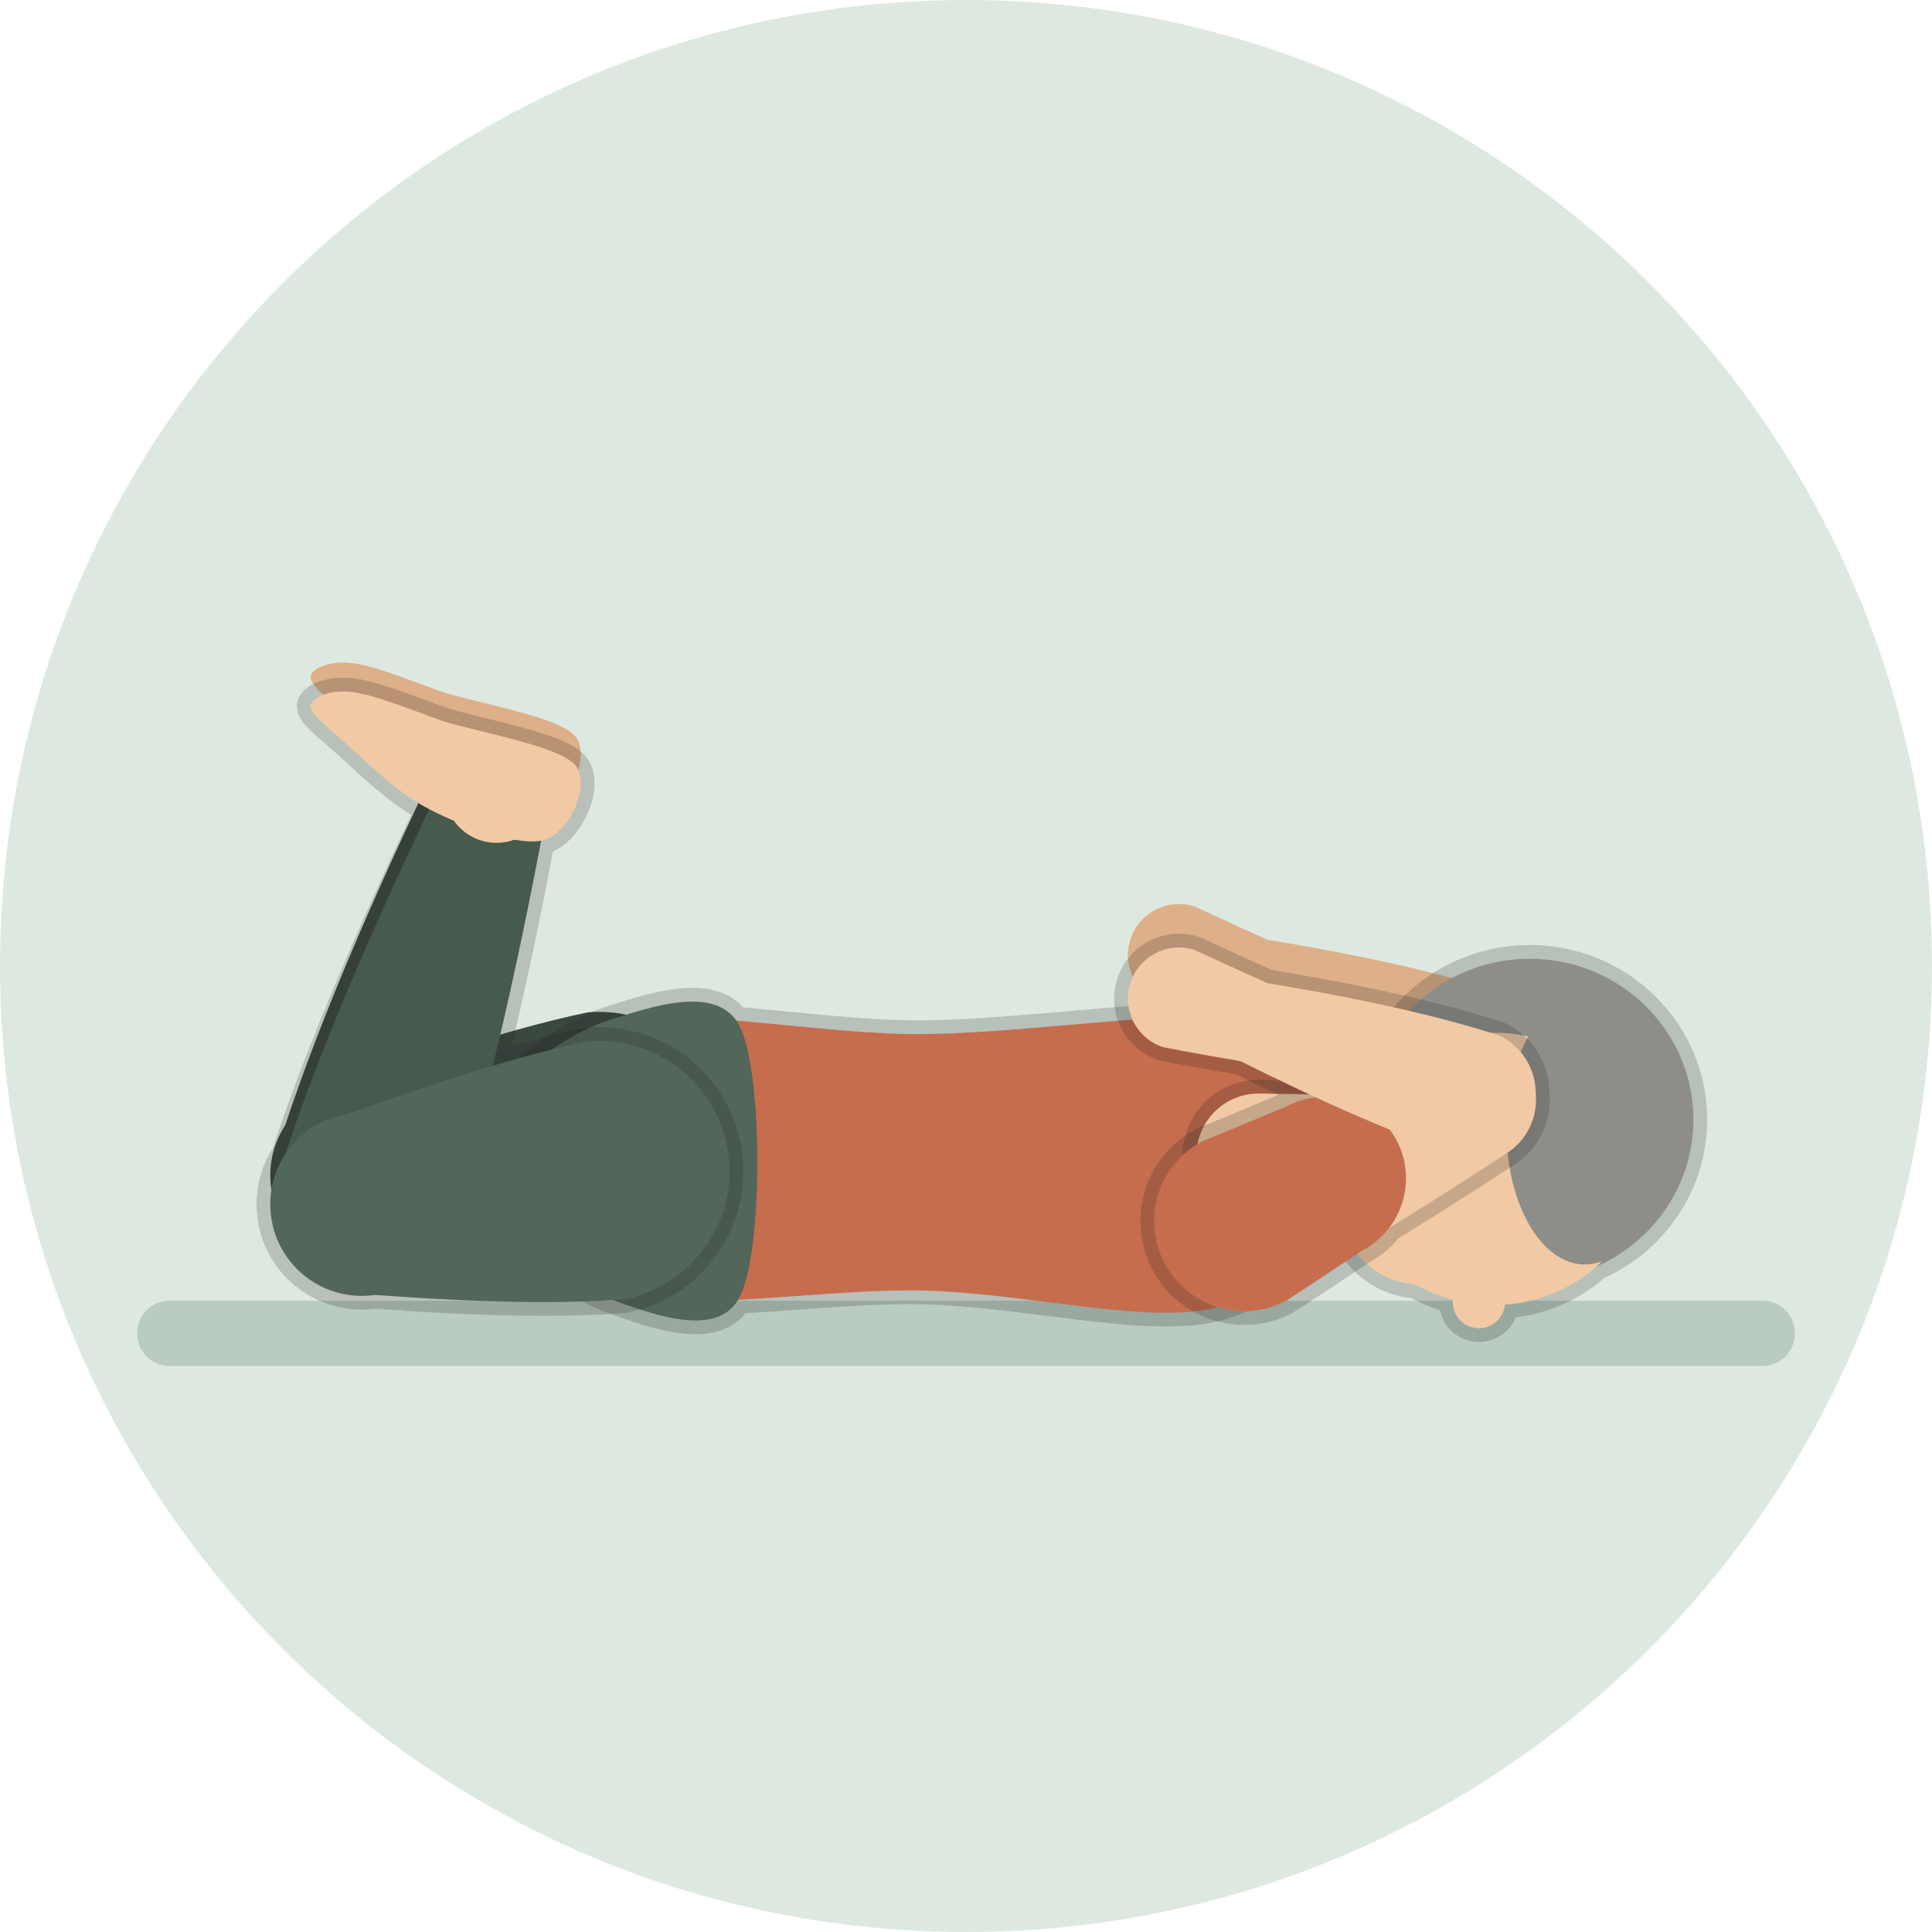
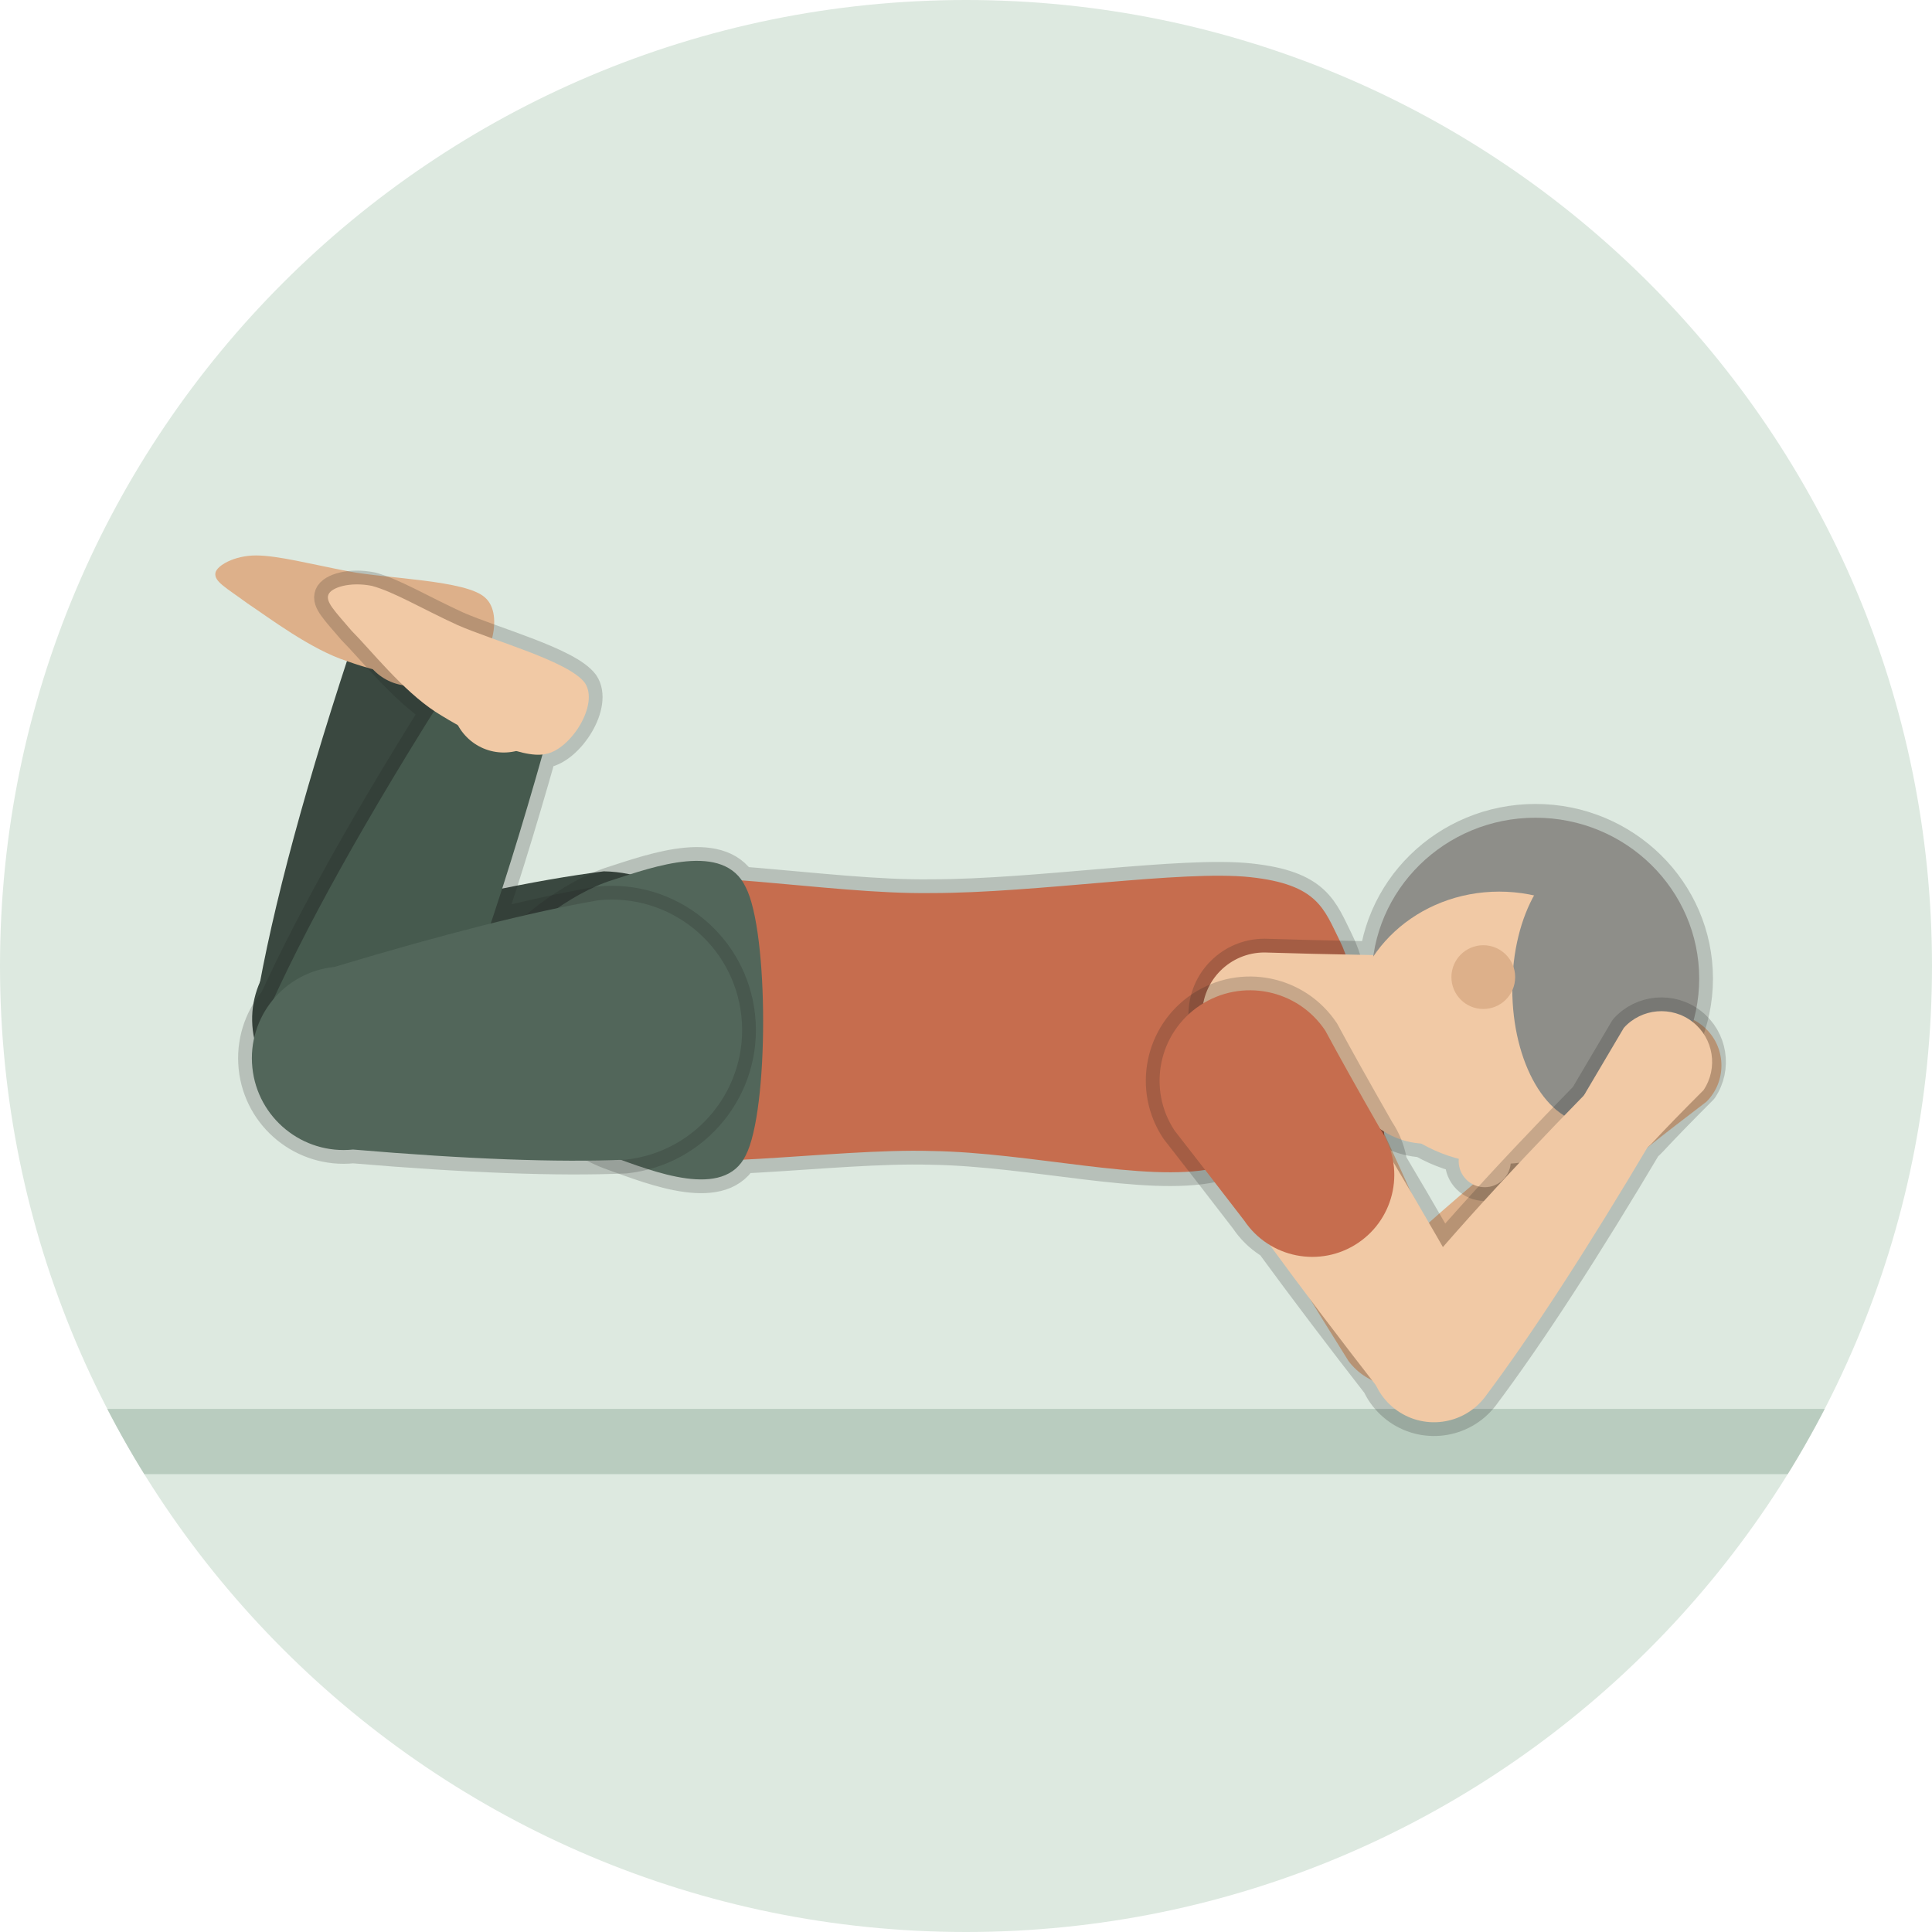
<svg xmlns="http://www.w3.org/2000/svg" viewBox="0 0 200 200" width="400" height="400" role="img" aria-label="Figure lying face down with the head on the hands and the knees bent out, feet raised behind.">
  <circle cx="100" cy="100" r="100" fill="#DDE9E0" />
  <clipPath id="c141zer7">
    <circle cx="100" cy="100" r="100" />
  </clipPath>
  <g clip-path="url(#c141zer7)">
-     <g transform="translate(100.0 135.4) scale(1.500)">
-       <rect x="-57.192" y="-0.5" width="114.384" height="4.5" rx="2.2" fill="#B9CCBF" />
+     <g transform="translate(100.0 146.6) scale(1.500)">
+       <rect x="-62.614" y="-0.5" width="125.229" height="4.5" rx="2.2" fill="#B9CCBF" />
      <g>
-         <path d="M21.7 -4.2Q27.9 -7.5 37.5 -13.8A4.4 4.4 0 0 0 33.4 -21.5Q22.8 -17.1 16.7 -13.8A5.4 5.4 0 0 0 21.7 -4.2Z" fill="#DDB08A" />
-         <path d="M22.1 -3.5Q24.1 -4.8 27.4 -7.0A5.6 5.6 0 0 0 22.1 -16.9Q18.5 -15.4 16.3 -14.5A6.2 6.2 0 0 0 22.1 -3.5Z" fill="#AD5C40" />
-         <path d="M36.8 -21.8Q30.7 -23.8 20.3 -25.5A2.8 2.8 0 0 0 18.6 -20.2Q28.0 -15.5 34.1 -13.5A4.4 4.4 0 0 0 36.8 -21.8Z" fill="#DDB08A" />
-         <path d="M20.4 -25.6Q18.6 -26.4 15.8 -27.7A3.5 3.5 0 0 0 13.6 -21.0Q16.7 -20.4 18.6 -20.1A2.9 2.9 0 0 0 20.4 -25.6Z" fill="#DDB08A" />
+         <path d="M14.8 -23.7Q18.8 -15.9 26.4 -3.8A4.4 4.4 0 0 0 34.1 -7.8Q28.4 -20.9 24.4 -28.7A5.4 5.4 0 0 0 14.8 -23.7Z" fill="#DDB08A" />
+         <path d="M14.1 -23.3Q15.7 -20.8 18.2 -16.6A5.6 5.6 0 0 0 28.2 -21.9Q26.3 -26.3 25.1 -29.0A6.2 6.2 0 0 0 14.1 -23.3Z" fill="#AD5C40" />
+         <path d="M33.4 -2.7Q39.0 -8.4 47.1 -18.7A2.8 2.8 0 0 0 43.1 -22.6Q32.8 -14.5 27.2 -8.9A4.4 4.4 0 0 0 33.4 -2.7Z" fill="#DDB08A" />
+         <path d="M47.1 -18.6Q48.6 -19.8 51.1 -21.7A3.5 3.5 0 0 0 46.1 -26.7Q44.2 -24.2 43.0 -22.7A2.9 2.9 0 0 0 47.1 -18.6Z" fill="#DDB08A" />
      </g>
      <g>
-         <path d="M-35.9 -7.2Q-32.3 -18.1 -28.9 -36.5A3.7 3.7 0 0 0 -35.9 -38.8Q-44.1 -21.9 -47.5 -11.0A6.1 6.1 0 0 0 -35.9 -7.2Z" fill="#3A4840" />
-         <path d="M-26.1 -20.4Q-32.4 -19.1 -42.6 -15.4A6.3 6.3 0 0 0 -40.8 -2.9Q-30.0 -2.1 -23.6 -2.6A9.0 9.0 0 0 0 -26.1 -20.4Z" fill="#3A4840" />
-         <path d="M-32.4 -34.1A3.6 3.6 0.0 1 0 -32.4 -41.3A3.6 3.6 0.0 1 0 -32.4 -34.1Z" fill="#DDB08A" />
-         <path d="M-29.1 -34.3C-27.4 -34.8 -25.8 -38.1 -27.0 -39.5C-28.2 -40.8 -33.5 -41.7 -36.1 -42.5C-38.6 -43.4 -40.8 -44.3 -42.3 -44.5C-43.8 -44.7 -45.0 -44.2 -45.2 -43.7C-45.4 -43.2 -44.7 -42.6 -43.3 -41.4C-41.9 -40.2 -39.4 -37.6 -37.0 -36.4C-34.7 -35.2 -30.8 -33.8 -29.1 -34.3Z" fill="#DDB08A" />
+         <path d="M-37.0 -26.3Q-35.1 -36.4 -34.6 -53.3A3.7 3.7 0 0 0 -41.9 -54.6Q-47.3 -38.5 -49.0 -28.4A6.1 6.1 0 0 0 -37.0 -26.3Z" fill="#3A4840" />
+         <path d="M-25.0 -37.6Q-32.1 -36.7 -43.4 -33.7A6.3 6.3 0 0 0 -42.5 -21.1Q-30.9 -19.6 -23.8 -19.7A9.0 9.0 0 0 0 -25.0 -37.6Z" fill="#3A4840" />
+         <path d="M-38.3 -50.4A3.6 3.6 0.0 1 0 -38.3 -57.6A3.6 3.6 0.0 1 0 -38.3 -50.4Z" fill="#DDB08A" />
+         <path d="M-34.5 -51.1C-32.9 -51.8 -31.8 -55.3 -33.2 -56.5C-34.5 -57.7 -40.0 -57.8 -42.6 -58.3C-45.2 -58.8 -47.5 -59.4 -49.0 -59.4C-50.5 -59.4 -51.7 -58.7 -51.8 -58.2C-51.9 -57.6 -51.1 -57.2 -49.6 -56.1C-48.1 -55.1 -45.2 -52.9 -42.7 -52.1C-40.2 -51.2 -36.1 -50.3 -34.5 -51.1Z" fill="#DDB08A" />
      </g>
      <g>
-         <path d="M-24.8 -19.6C-20.1 -21.0 -10.1 -18.8 -2.8 -18.9C4.5 -19.0 14.5 -20.6 19.2 -20.0C23.9 -19.5 24.3 -17.9 25.4 -15.7C26.5 -13.5 27.0 -9.4 25.6 -6.8C24.1 -4.2 21.4 -0.9 16.7 0.1C12.0 1.0 4.1 -1.0 -2.8 -1.2C-9.7 -1.4 -20.1 0.5 -24.8 -1.1C-29.6 -2.6 -31.3 -7.4 -31.3 -10.5C-31.3 -13.6 -29.6 -18.2 -24.8 -19.6ZM-24.8 -19.8C-22.0 -20.7 -17.1 -22.5 -15.6 -19.4C-14.0 -16.2 -14.0 -3.9 -15.6 -0.8C-17.1 2.3 -22.0 0.3 -24.8 -0.7C-27.6 -1.8 -31.3 -4.8 -32.6 -7.0C-33.9 -9.2 -33.9 -11.9 -32.6 -14.0C-31.3 -16.1 -27.6 -18.9 -24.8 -19.8Z" fill="#1E1F1D" stroke="#1E1F1D" stroke-width="1.9" stroke-linejoin="round" opacity="0.2" />
-         <path d="M-24.8 -19.6C-20.1 -21.0 -10.1 -18.8 -2.8 -18.9C4.5 -19.0 14.5 -20.6 19.2 -20.0C23.9 -19.5 24.3 -17.9 25.4 -15.7C26.5 -13.5 27.0 -9.4 25.6 -6.8C24.1 -4.2 21.4 -0.9 16.7 0.1C12.0 1.0 4.1 -1.0 -2.8 -1.2C-9.7 -1.4 -20.1 0.5 -24.8 -1.1C-29.6 -2.6 -31.3 -7.4 -31.3 -10.5C-31.3 -13.6 -29.6 -18.2 -24.8 -19.6Z" fill="#C66D4E" />
-         <path d="M-24.8 -19.8C-22.0 -20.7 -17.1 -22.5 -15.6 -19.4C-14.0 -16.2 -14.0 -3.9 -15.6 -0.8C-17.1 2.3 -22.0 0.3 -24.8 -0.7C-27.6 -1.8 -31.3 -4.8 -32.6 -7.0C-33.9 -9.2 -33.9 -11.9 -32.6 -14.0C-31.3 -16.1 -27.6 -18.9 -24.8 -19.8Z" fill="#52665A" />
+         <path d="M-24.4 -36.7C-19.7 -38.1 -9.7 -36.0 -2.4 -36.1C4.9 -36.1 14.9 -37.7 19.6 -37.2C24.3 -36.7 24.7 -35.0 25.8 -32.8C26.9 -30.6 27.4 -26.6 26.0 -24.0C24.5 -21.4 21.8 -18.0 17.1 -17.1C12.4 -16.1 4.5 -18.2 -2.4 -18.3C-9.3 -18.5 -19.7 -16.7 -24.4 -18.2C-29.2 -19.8 -30.9 -24.6 -30.9 -27.7C-30.9 -30.7 -29.2 -35.3 -24.4 -36.7ZM-24.4 -37.0C-21.6 -37.9 -16.7 -39.7 -15.2 -36.5C-13.6 -33.4 -13.6 -21.1 -15.2 -18.0C-16.7 -14.9 -21.6 -16.9 -24.4 -17.9C-27.3 -18.9 -30.9 -22.0 -32.2 -24.2C-33.5 -26.4 -33.5 -29.0 -32.2 -31.2C-30.9 -33.3 -27.3 -36.1 -24.4 -37.0Z" fill="#1E1F1D" stroke="#1E1F1D" stroke-width="1.9" stroke-linejoin="round" opacity="0.2" />
+         <path d="M-24.4 -36.7C-19.7 -38.1 -9.7 -36.0 -2.4 -36.1C4.9 -36.1 14.9 -37.7 19.6 -37.2C24.3 -36.7 24.7 -35.0 25.8 -32.8C26.9 -30.6 27.4 -26.6 26.0 -24.0C24.5 -21.4 21.8 -18.0 17.1 -17.1C12.4 -16.1 4.5 -18.2 -2.4 -18.3C-9.3 -18.5 -19.7 -16.7 -24.4 -18.2C-29.2 -19.8 -30.9 -24.6 -30.9 -27.7C-30.9 -30.7 -29.2 -35.3 -24.4 -36.7Z" fill="#C66D4E" />
+         <path d="M-24.4 -37.0C-21.6 -37.9 -16.7 -39.7 -15.2 -36.5C-13.6 -33.4 -13.6 -21.1 -15.2 -18.0C-16.7 -14.9 -21.6 -16.9 -24.4 -17.9C-27.3 -18.9 -30.9 -22.0 -32.2 -24.2C-33.5 -26.4 -33.5 -29.0 -32.2 -31.2C-30.9 -33.3 -27.3 -36.1 -24.4 -37.0Z" fill="#52665A" />
      </g>
      <g>
-         <path d="M20.2 -6.2Q26.5 -6.3 36.7 -6.5A4.0 4.0 0 0 0 36.7 -14.5Q26.5 -14.7 20.2 -14.8A4.3 4.3 0 0 0 20.2 -6.2ZM27.6 -13.0A11.1 11.3 90.0 1 0 50.2 -13.0A11.1 11.3 90.0 1 0 27.6 -13.0ZM26.2 -9.6A9.4 10.2 90.0 1 0 46.6 -9.6A9.4 10.2 90.0 1 0 26.2 -9.6ZM31.4 -1.6A5.6 5.6 0.0 1 0 31.4 -12.8A5.6 5.6 0.0 1 0 31.4 -1.6ZM35.4 1.4A1.8 1.8 0.0 1 0 35.4 -2.2A1.8 1.8 0.0 1 0 35.4 1.4ZM37.3 -12.3A9.3 5.4 90.0 1 0 48.1 -12.3A9.3 5.4 90.0 1 0 37.3 -12.3ZM35.3 -10.9A2.2 2.2 0.0 1 0 35.3 -15.3A2.2 2.2 0.0 1 0 35.3 -10.9Z" fill="#1E1F1D" stroke="#1E1F1D" stroke-width="1.9" stroke-linejoin="round" opacity="0.2" />
-         <path d="M20.2 -6.2Q26.5 -6.3 36.7 -6.5A4.0 4.0 0 0 0 36.7 -14.5Q26.5 -14.7 20.2 -14.8A4.3 4.3 0 0 0 20.2 -6.2Z" fill="#F1C9A5" />
-         <path d="M27.6 -13.0A11.1 11.3 90.0 1 0 50.2 -13.0A11.1 11.3 90.0 1 0 27.6 -13.0Z" fill="#8E8E89" />
-         <path d="M26.2 -9.6A9.4 10.2 90.0 1 0 46.6 -9.6A9.4 10.2 90.0 1 0 26.2 -9.6Z" fill="#F1C9A5" />
-         <path d="M31.4 -1.6A5.6 5.6 0.0 1 0 31.4 -12.8A5.6 5.6 0.0 1 0 31.4 -1.6Z" fill="#F1C9A5" />
-         <path d="M35.4 1.4A1.8 1.8 0.0 1 0 35.4 -2.2A1.8 1.8 0.0 1 0 35.4 1.4Z" fill="#F1C9A5" />
-         <path d="M37.3 -12.3A9.3 5.4 90.0 1 0 48.1 -12.3A9.3 5.4 90.0 1 0 37.3 -12.3Z" fill="#8E8E89" />
-         <path d="M35.3 -10.9A2.2 2.2 0.0 1 0 35.3 -15.3A2.2 2.2 0.0 1 0 35.3 -10.9Z" fill="#DDB08A" />
+         <path d="M20.6 -23.4Q26.9 -23.5 37.1 -23.7A4.0 4.0 0 0 0 37.1 -31.7Q26.9 -31.8 20.6 -32.0A4.3 4.3 0 0 0 20.6 -23.4ZM28.0 -30.2A11.1 11.3 90.0 1 0 50.6 -30.2A11.1 11.3 90.0 1 0 28.0 -30.2ZM26.6 -26.8A9.4 10.2 90.0 1 0 47.0 -26.8A9.4 10.2 90.0 1 0 26.6 -26.8ZM31.8 -18.8A5.6 5.6 0.0 1 0 31.8 -30.0A5.6 5.6 0.0 1 0 31.8 -18.8ZM35.8 -15.8A1.8 1.8 0.0 1 0 35.8 -19.4A1.8 1.8 0.0 1 0 35.8 -15.8ZM37.7 -29.5A9.3 5.4 90.0 1 0 48.5 -29.5A9.3 5.4 90.0 1 0 37.7 -29.5ZM35.7 -28.1A2.2 2.2 0.0 1 0 35.7 -32.5A2.2 2.2 0.0 1 0 35.7 -28.1Z" fill="#1E1F1D" stroke="#1E1F1D" stroke-width="1.9" stroke-linejoin="round" opacity="0.2" />
+         <path d="M20.6 -23.4Q26.9 -23.5 37.1 -23.7A4.0 4.0 0 0 0 37.1 -31.7Q26.9 -31.8 20.6 -32.0A4.3 4.3 0 0 0 20.6 -23.4Z" fill="#F1C9A5" />
+         <path d="M28.0 -30.2A11.1 11.3 90.0 1 0 50.6 -30.2A11.1 11.3 90.0 1 0 28.0 -30.2Z" fill="#8E8E89" />
+         <path d="M26.6 -26.8A9.4 10.2 90.0 1 0 47.0 -26.8A9.4 10.2 90.0 1 0 26.6 -26.8Z" fill="#F1C9A5" />
+         <path d="M31.8 -18.8A5.6 5.6 0.0 1 0 31.8 -30.0A5.6 5.6 0.0 1 0 31.8 -18.8Z" fill="#F1C9A5" />
+         <path d="M35.8 -15.8A1.8 1.8 0.0 1 0 35.8 -19.4A1.8 1.8 0.0 1 0 35.8 -15.8Z" fill="#F1C9A5" />
+         <path d="M37.7 -29.5A9.3 5.4 90.0 1 0 48.5 -29.5A9.3 5.4 90.0 1 0 37.7 -29.5Z" fill="#8E8E89" />
+         <path d="M35.7 -28.1A2.2 2.2 0.0 1 0 35.7 -32.5A2.2 2.2 0.0 1 0 35.7 -28.1Z" fill="#DDB08A" />
      </g>
      <g>
-         <path d="M-35.9 -5.2Q-32.3 -16.1 -28.9 -34.5A3.7 3.7 0 0 0 -35.9 -36.8Q-44.1 -19.9 -47.5 -9.0A6.1 6.1 0 0 0 -35.9 -5.2ZM-26.1 -18.4Q-32.4 -17.1 -42.6 -13.4A6.3 6.3 0 0 0 -40.8 -0.9Q-30.0 -0.1 -23.6 -0.6A9.0 9.0 0 0 0 -26.1 -18.4ZM-32.4 -32.1A3.6 3.6 0.0 1 0 -32.4 -39.3A3.6 3.6 0.0 1 0 -32.4 -32.1ZM-29.1 -32.3C-27.4 -32.8 -25.8 -36.1 -27.0 -37.5C-28.2 -38.8 -33.5 -39.7 -36.1 -40.5C-38.6 -41.4 -40.8 -42.3 -42.3 -42.5C-43.8 -42.7 -45.0 -42.2 -45.2 -41.7C-45.4 -41.2 -44.7 -40.6 -43.3 -39.4C-41.9 -38.2 -39.4 -35.6 -37.0 -34.4C-34.7 -33.2 -30.8 -31.8 -29.1 -32.3Z" fill="#1E1F1D" stroke="#1E1F1D" stroke-width="1.9" stroke-linejoin="round" opacity="0.2" />
-         <path d="M-35.9 -5.2Q-32.3 -16.1 -28.9 -34.5A3.7 3.7 0 0 0 -35.9 -36.8Q-44.1 -19.9 -47.5 -9.0A6.1 6.1 0 0 0 -35.9 -5.2Z" fill="#465A4E" />
-         <path d="M-26.1 -18.4Q-32.4 -17.1 -42.6 -13.4A6.3 6.3 0 0 0 -40.8 -0.9Q-30.0 -0.1 -23.6 -0.6A9.0 9.0 0 0 0 -26.1 -18.4Z" fill="#52665A" />
-         <path d="M-32.4 -32.1A3.6 3.6 0.0 1 0 -32.4 -39.3A3.6 3.6 0.0 1 0 -32.4 -32.1Z" fill="#F1C9A5" />
-         <path d="M-29.1 -32.3C-27.4 -32.8 -25.8 -36.1 -27.0 -37.5C-28.2 -38.8 -33.5 -39.7 -36.1 -40.5C-38.6 -41.4 -40.8 -42.3 -42.3 -42.5C-43.8 -42.7 -45.0 -42.2 -45.2 -41.7C-45.4 -41.2 -44.7 -40.6 -43.3 -39.4C-41.9 -38.2 -39.4 -35.6 -37.0 -34.4C-34.7 -33.2 -30.8 -31.8 -29.1 -32.3Z" fill="#F1C9A5" />
+         <path d="M-37.3 -22.2Q-33.1 -31.6 -28.6 -47.9A3.7 3.7 0 0 0 -35.3 -50.9Q-44.4 -36.6 -48.5 -27.2A6.1 6.1 0 0 0 -37.3 -22.2ZM-25.4 -35.6Q-32.3 -34.4 -43.6 -31.0A6.3 6.3 0 0 0 -42.3 -18.4Q-30.5 -17.4 -23.5 -17.7A9.0 9.0 0 0 0 -25.4 -35.6ZM-31.9 -45.8A3.6 3.6 0.0 1 0 -31.9 -53.0A3.6 3.6 0.0 1 0 -31.9 -45.8ZM-29.0 -45.7C-27.3 -46.0 -25.3 -49.1 -26.3 -50.6C-27.4 -52.1 -32.6 -53.5 -35.1 -54.6C-37.5 -55.7 -39.5 -56.9 -41.0 -57.3C-42.5 -57.6 -43.8 -57.2 -44.0 -56.7C-44.2 -56.2 -43.6 -55.6 -42.4 -54.2C-41.1 -52.9 -38.9 -50.1 -36.6 -48.6C-34.4 -47.2 -30.7 -45.3 -29.0 -45.7Z" fill="#1E1F1D" stroke="#1E1F1D" stroke-width="1.9" stroke-linejoin="round" opacity="0.2" />
+         <path d="M-37.3 -22.2Q-33.1 -31.6 -28.6 -47.9A3.7 3.7 0 0 0 -35.3 -50.9Q-44.4 -36.6 -48.5 -27.2A6.1 6.1 0 0 0 -37.3 -22.2Z" fill="#465A4E" />
+         <path d="M-25.4 -35.6Q-32.3 -34.4 -43.6 -31.0A6.3 6.3 0 0 0 -42.3 -18.4Q-30.5 -17.4 -23.5 -17.7A9.0 9.0 0 0 0 -25.4 -35.6Z" fill="#52665A" />
+         <path d="M-31.9 -45.8A3.6 3.6 0.0 1 0 -31.9 -53.0A3.6 3.6 0.0 1 0 -31.9 -45.8Z" fill="#F1C9A5" />
+         <path d="M-29.0 -45.7C-27.3 -46.0 -25.3 -49.1 -26.3 -50.6C-27.4 -52.1 -32.6 -53.5 -35.1 -54.6C-37.5 -55.7 -39.5 -56.9 -41.0 -57.3C-42.5 -57.6 -43.8 -57.2 -44.0 -56.7C-44.2 -56.2 -43.6 -55.6 -42.4 -54.2C-41.1 -52.9 -38.9 -50.1 -36.6 -48.6C-34.4 -47.2 -30.7 -45.3 -29.0 -45.7Z" fill="#F1C9A5" />
      </g>
      <g>
-         <path d="M21.7 -1.2Q27.9 -4.5 37.5 -10.8A4.4 4.4 0 0 0 33.4 -18.5Q22.8 -14.1 16.7 -10.8A5.4 5.4 0 0 0 21.7 -1.2ZM22.1 -0.5Q24.1 -1.8 27.4 -4.0A5.6 5.6 0 0 0 22.1 -13.9Q18.5 -12.4 16.3 -11.5A6.2 6.2 0 0 0 22.1 -0.5ZM36.8 -18.8Q30.7 -20.8 20.3 -22.5A2.8 2.8 0 0 0 18.6 -17.2Q28.0 -12.5 34.1 -10.5A4.4 4.4 0 0 0 36.8 -18.8ZM20.4 -22.6Q18.6 -23.4 15.8 -24.7A3.5 3.5 0 0 0 13.6 -18.0Q16.7 -17.4 18.6 -17.1A2.9 2.9 0 0 0 20.4 -22.6Z" fill="#1E1F1D" stroke="#1E1F1D" stroke-width="1.9" stroke-linejoin="round" opacity="0.2" />
-         <path d="M21.7 -1.2Q27.9 -4.5 37.5 -10.8A4.4 4.4 0 0 0 33.4 -18.5Q22.8 -14.1 16.7 -10.8A5.4 5.4 0 0 0 21.7 -1.2Z" fill="#F1C9A5" />
-         <path d="M22.1 -0.5Q24.1 -1.8 27.4 -4.0A5.6 5.6 0 0 0 22.1 -13.9Q18.5 -12.4 16.3 -11.5A6.2 6.2 0 0 0 22.1 -0.5Z" fill="#C66D4E" />
-         <path d="M36.8 -18.8Q30.7 -20.8 20.3 -22.5A2.8 2.8 0 0 0 18.6 -17.2Q28.0 -12.5 34.1 -10.5A4.4 4.4 0 0 0 36.8 -18.8Z" fill="#F1C9A5" />
-         <path d="M20.4 -22.6Q18.6 -23.4 15.8 -24.7A3.5 3.5 0 0 0 13.6 -18.0Q16.7 -17.4 18.6 -17.1A2.9 2.9 0 0 0 20.4 -22.6Z" fill="#F1C9A5" />
+         <path d="M15.1 -20.2Q19.9 -12.9 28.7 -1.6A4.4 4.4 0 0 0 35.9 -6.4Q28.9 -18.9 24.1 -26.2A5.4 5.4 0 0 0 15.1 -20.2ZM14.4 -19.7Q16.2 -17.4 19.2 -13.5A5.6 5.6 0 0 0 28.6 -19.8Q26.2 -24.0 24.8 -26.6A6.2 6.2 0 0 0 14.4 -19.7ZM35.8 -1.3Q40.6 -7.7 47.3 -19.0A2.8 2.8 0 0 0 42.9 -22.4Q33.7 -13.0 28.8 -6.7A4.4 4.4 0 0 0 35.8 -1.3ZM47.4 -18.9Q48.7 -20.3 50.9 -22.5A3.5 3.5 0 0 0 45.4 -26.8Q43.8 -24.1 42.8 -22.4A2.9 2.9 0 0 0 47.4 -18.9Z" fill="#1E1F1D" stroke="#1E1F1D" stroke-width="1.9" stroke-linejoin="round" opacity="0.2" />
+         <path d="M15.1 -20.2Q19.9 -12.9 28.7 -1.6A4.4 4.4 0 0 0 35.9 -6.4Q28.9 -18.9 24.1 -26.2A5.4 5.4 0 0 0 15.1 -20.2Z" fill="#F1C9A5" />
+         <path d="M14.4 -19.7Q16.2 -17.4 19.2 -13.5A5.6 5.6 0 0 0 28.6 -19.8Q26.2 -24.0 24.8 -26.6A6.2 6.2 0 0 0 14.4 -19.7Z" fill="#C66D4E" />
+         <path d="M35.8 -1.3Q40.6 -7.7 47.3 -19.0A2.8 2.8 0 0 0 42.9 -22.4Q33.7 -13.0 28.8 -6.7A4.4 4.4 0 0 0 35.8 -1.3Z" fill="#F1C9A5" />
+         <path d="M47.4 -18.9Q48.7 -20.3 50.9 -22.5A3.5 3.5 0 0 0 45.4 -26.8Q43.8 -24.1 42.8 -22.4A2.9 2.9 0 0 0 47.4 -18.9Z" fill="#F1C9A5" />
      </g>
    </g>
  </g>
</svg>
